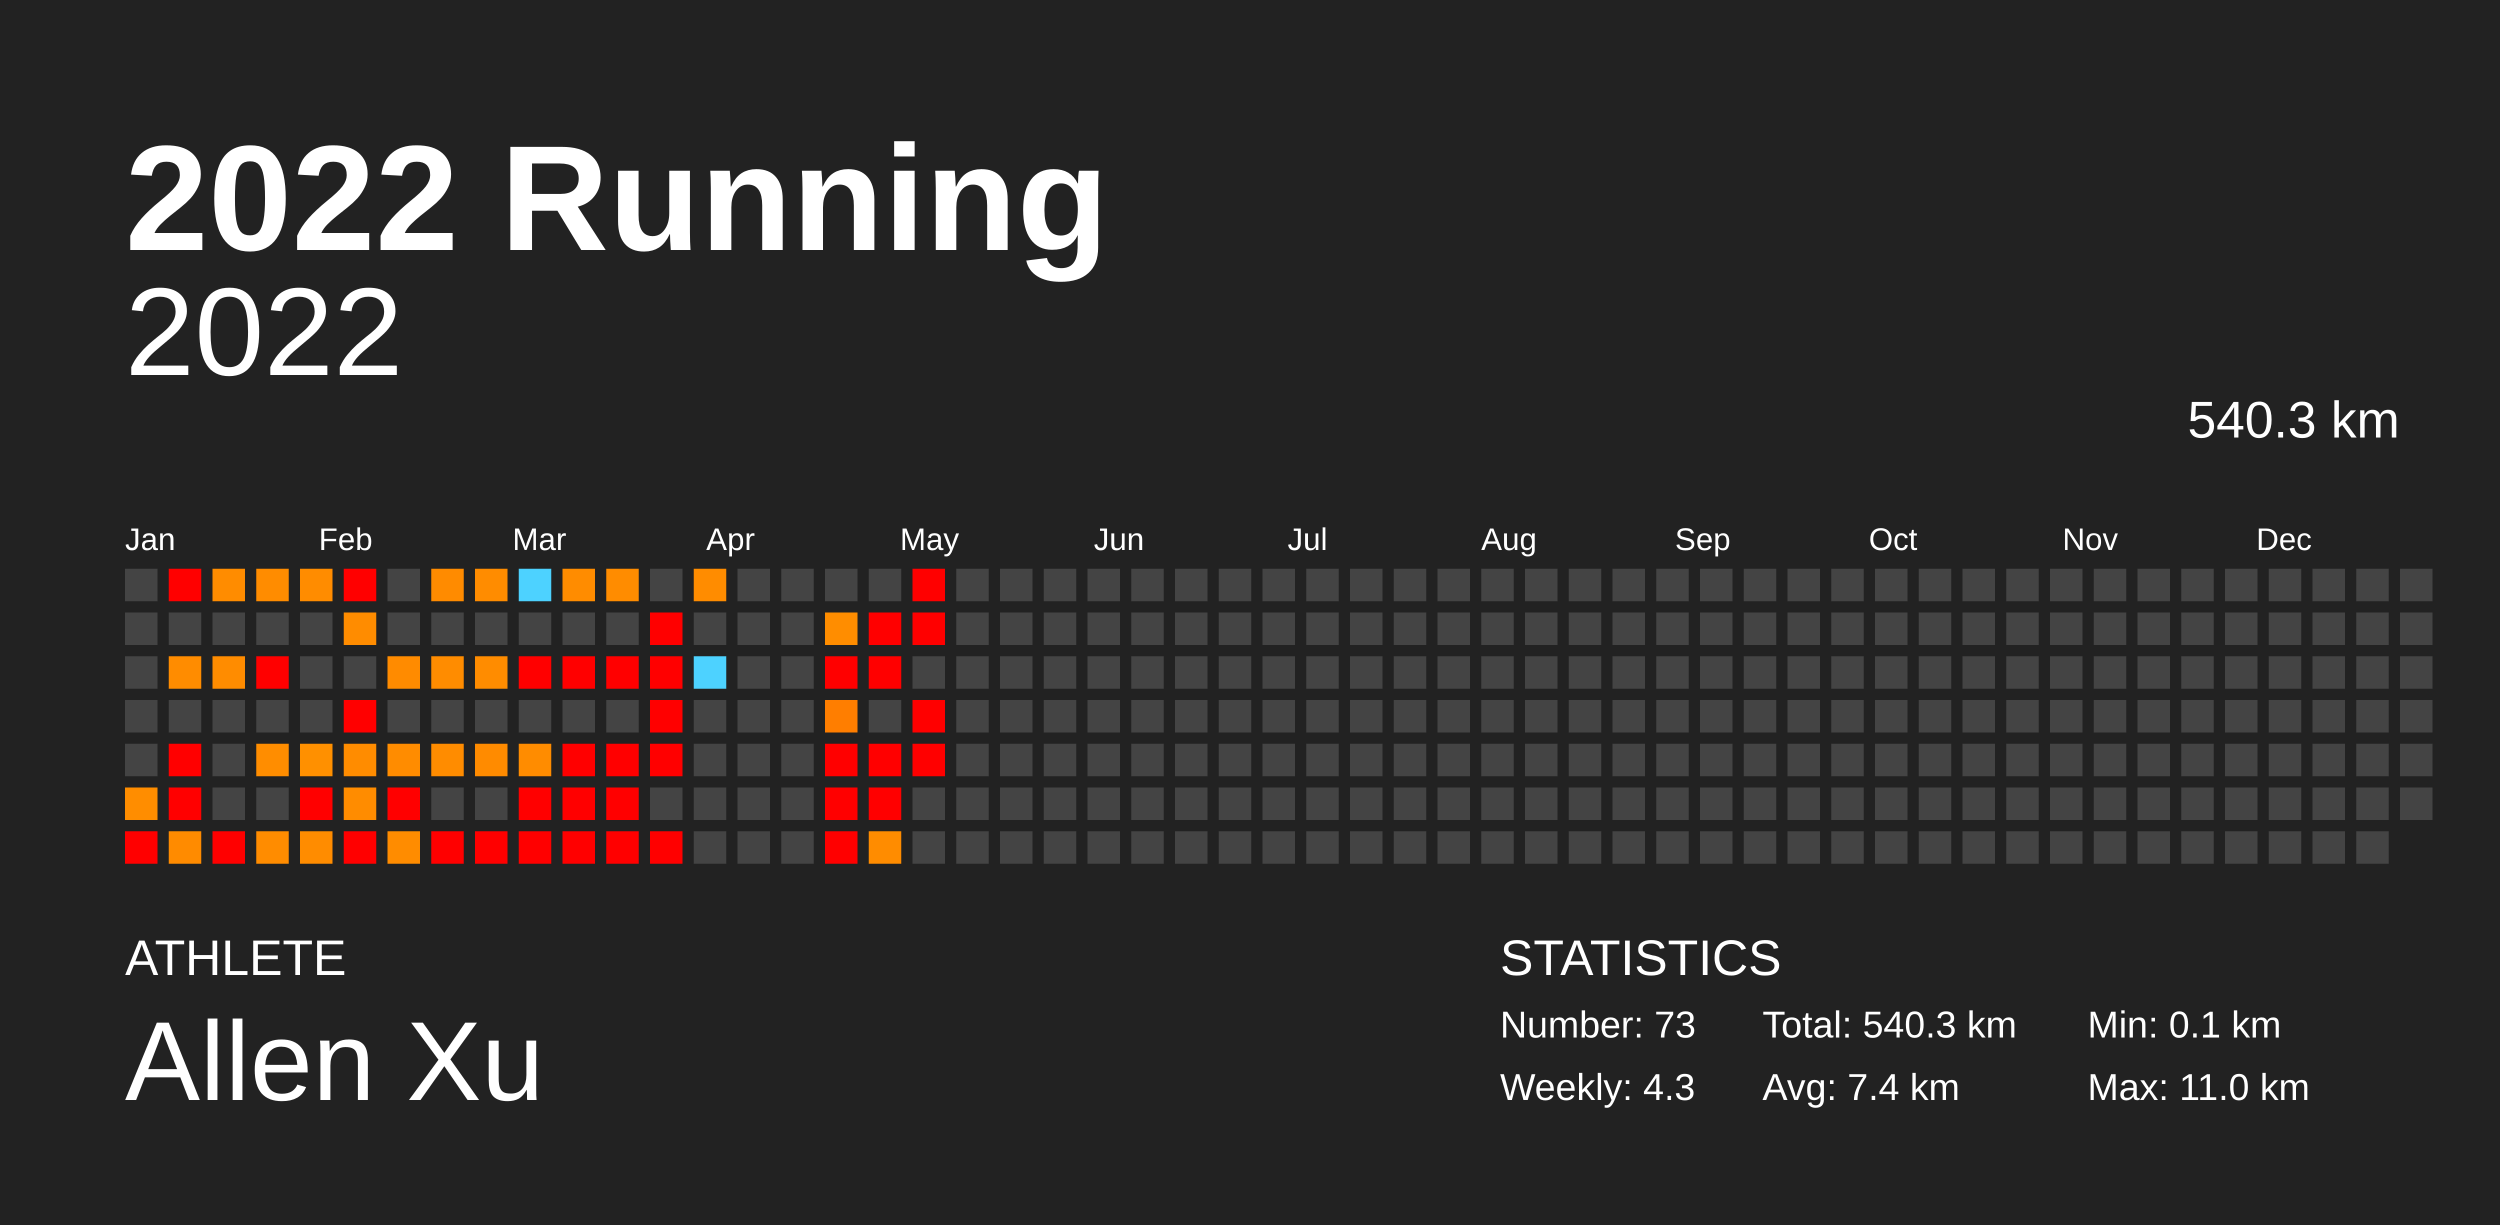
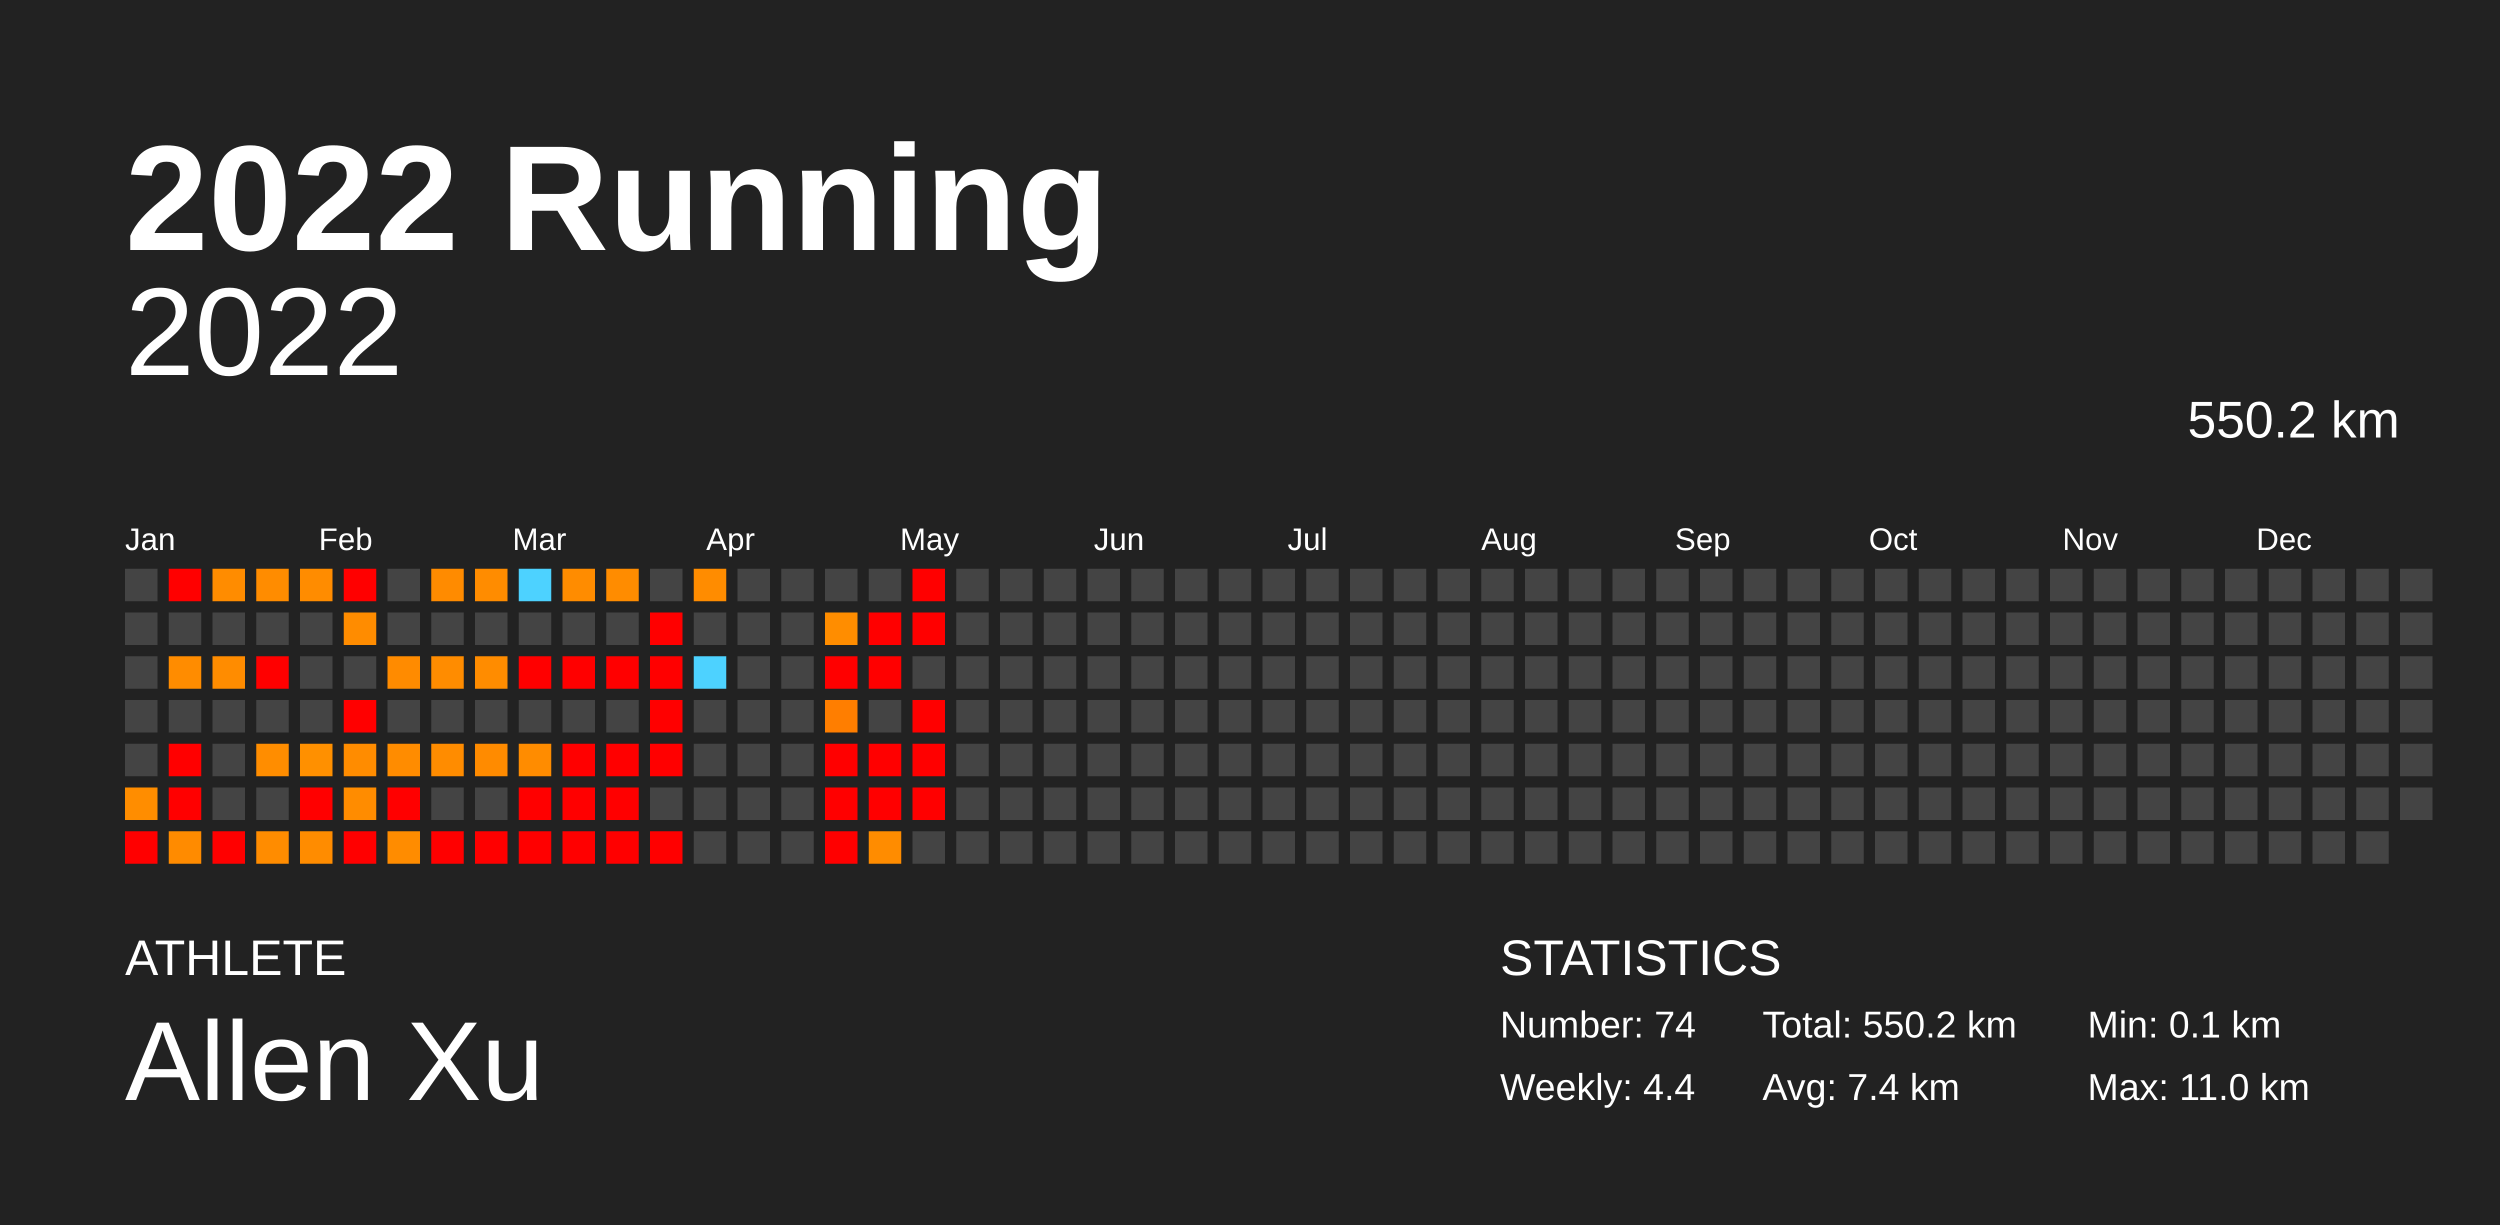
<svg xmlns="http://www.w3.org/2000/svg" baseProfile="full" height="98mm" version="1.1" viewBox="0,0,200,98" width="200mm">
  <defs />
  <rect fill="#222222" height="98" width="200" x="0" y="0" />
  <text fill="#FFFFFF" style="font-size:12px; font-family:Arial; font-weight:bold;" x="10" y="20">2022 Running</text>
  <text fill="#FFFFFF" style="font-size:4px; font-family:Arial" x="10" y="78">ATHLETE</text>
  <text fill="#FFFFFF" style="font-size:9px; font-family:Arial" x="10" y="88">Allen Xu</text>
  <text fill="#FFFFFF" style="font-size:4px; font-family:Arial" x="120" y="78">STATISTICS</text>
-   <text fill="#FFFFFF" style="font-size:3px; font-family:Arial" x="120" y="83">Number: 73</text>
-   <text fill="#FFFFFF" style="font-size:3px; font-family:Arial" x="120" y="88">Weekly: 4.3</text>
-   <text fill="#FFFFFF" style="font-size:3px; font-family:Arial" x="141" y="83">Total: 540.3 km</text>
+   <text fill="#FFFFFF" style="font-size:3px; font-family:Arial" x="120" y="83">Number: 74</text>
+   <text fill="#FFFFFF" style="font-size:3px; font-family:Arial" x="120" y="88">Weekly: 4.4</text>
+   <text fill="#FFFFFF" style="font-size:3px; font-family:Arial" x="141" y="83">Total: 550.2 km</text>
  <text fill="#FFFFFF" style="font-size:3px; font-family:Arial" x="141" y="88">Avg: 7.4 km</text>
  <text fill="#FFFFFF" style="font-size:3px; font-family:Arial" x="167" y="83">Min: 0.1 km</text>
  <text fill="#FFFFFF" style="font-size:3px; font-family:Arial" x="167" y="88">Max: 11.0 km</text>
  <text alignment-baseline="hanging" fill="#FFFFFF" style="font-size:10.0px; font-family:Arial;" x="10" y="30">2022</text>
-   <text alignment-baseline="hanging" fill="#FFFFFF" style="font-size:4.125px; font-family:Arial;" x="175" y="35">540.3 km</text>
+   <text alignment-baseline="hanging" fill="#FFFFFF" style="font-size:4.125px; font-family:Arial;" x="175" y="35">550.2 km</text>
  <text fill="#FFFFFF" style="font-size:2.5px; font-family:Arial" x="10.0" y="44">Jan</text>
  <text fill="#FFFFFF" style="font-size:2.5px; font-family:Arial" x="25.5" y="44">Feb</text>
  <text fill="#FFFFFF" style="font-size:2.5px; font-family:Arial" x="41.0" y="44">Mar</text>
  <text fill="#FFFFFF" style="font-size:2.5px; font-family:Arial" x="56.5" y="44">Apr</text>
  <text fill="#FFFFFF" style="font-size:2.5px; font-family:Arial" x="72.0" y="44">May</text>
  <text fill="#FFFFFF" style="font-size:2.5px; font-family:Arial" x="87.5" y="44">Jun</text>
  <text fill="#FFFFFF" style="font-size:2.5px; font-family:Arial" x="103.0" y="44">Jul</text>
  <text fill="#FFFFFF" style="font-size:2.5px; font-family:Arial" x="118.5" y="44">Aug</text>
  <text fill="#FFFFFF" style="font-size:2.5px; font-family:Arial" x="134.0" y="44">Sep</text>
  <text fill="#FFFFFF" style="font-size:2.5px; font-family:Arial" x="149.5" y="44">Oct</text>
  <text fill="#FFFFFF" style="font-size:2.5px; font-family:Arial" x="165.0" y="44">Nov</text>
  <text fill="#FFFFFF" style="font-size:2.5px; font-family:Arial" x="180.5" y="44">Dec</text>
  <rect fill="#444444" height="2.6" width="2.6" x="10.0" y="45.5" />
  <rect fill="#444444" height="2.6" width="2.6" x="10.0" y="49.0" />
  <rect fill="#444444" height="2.6" width="2.6" x="10.0" y="52.5" />
  <rect fill="#444444" height="2.6" width="2.6" x="10.0" y="56.0" />
  <rect fill="#444444" height="2.6" width="2.6" x="10.0" y="59.5" />
  <rect fill="#ff8d00" height="2.6" width="2.6" x="10.0" y="63.0" />
  <rect fill="red" height="2.6" width="2.6" x="10.0" y="66.5" />
  <rect fill="red" height="2.6" width="2.6" x="13.5" y="45.5" />
  <rect fill="#444444" height="2.6" width="2.6" x="13.5" y="49.0" />
  <rect fill="#ff8c00" height="2.6" width="2.6" x="13.5" y="52.5" />
  <rect fill="#444444" height="2.6" width="2.6" x="13.5" y="56.0" />
  <rect fill="red" height="2.6" width="2.6" x="13.5" y="59.5" />
  <rect fill="red" height="2.6" width="2.6" x="13.5" y="63.0" />
  <rect fill="#ff8b00" height="2.6" width="2.6" x="13.5" y="66.5" />
  <rect fill="#ff8c00" height="2.6" width="2.6" x="17.0" y="45.5" />
  <rect fill="#444444" height="2.6" width="2.6" x="17.0" y="49.0" />
  <rect fill="#ff8c00" height="2.6" width="2.6" x="17.0" y="52.5" />
  <rect fill="#444444" height="2.6" width="2.6" x="17.0" y="56.0" />
  <rect fill="#444444" height="2.6" width="2.6" x="17.0" y="59.5" />
  <rect fill="#444444" height="2.6" width="2.6" x="17.0" y="63.0" />
  <rect fill="red" height="2.6" width="2.6" x="17.0" y="66.5" />
  <rect fill="#ff8c00" height="2.6" width="2.6" x="20.5" y="45.5" />
  <rect fill="#444444" height="2.6" width="2.6" x="20.5" y="49.0" />
  <rect fill="red" height="2.6" width="2.6" x="20.5" y="52.5" />
  <rect fill="#444444" height="2.6" width="2.6" x="20.5" y="56.0" />
  <rect fill="#ff8d00" height="2.6" width="2.6" x="20.5" y="59.5" />
  <rect fill="#444444" height="2.6" width="2.6" x="20.5" y="63.0" />
  <rect fill="#ff8c00" height="2.6" width="2.6" x="20.5" y="66.5" />
  <rect fill="#ff8c00" height="2.6" width="2.6" x="24.0" y="45.5" />
  <rect fill="#444444" height="2.6" width="2.6" x="24.0" y="49.0" />
  <rect fill="#444444" height="2.6" width="2.6" x="24.0" y="52.5" />
  <rect fill="#444444" height="2.6" width="2.6" x="24.0" y="56.0" />
  <rect fill="#ff9000" height="2.6" width="2.6" x="24.0" y="59.5" />
  <rect fill="red" height="2.6" width="2.6" x="24.0" y="63.0" />
  <rect fill="#ff8c00" height="2.6" width="2.6" x="24.0" y="66.5" />
  <rect fill="red" height="2.6" width="2.6" x="27.5" y="45.5" />
  <rect fill="#ff8c00" height="2.6" width="2.6" x="27.5" y="49.0" />
  <rect fill="#444444" height="2.6" width="2.6" x="27.5" y="52.5" />
  <rect fill="red" height="2.6" width="2.6" x="27.5" y="56.0" />
  <rect fill="#ff8c00" height="2.6" width="2.6" x="27.5" y="59.5" />
  <rect fill="#ff8c00" height="2.6" width="2.6" x="27.5" y="63.0" />
  <rect fill="red" height="2.6" width="2.6" x="27.5" y="66.5" />
  <rect fill="#444444" height="2.6" width="2.6" x="31.0" y="45.5" />
  <rect fill="#444444" height="2.6" width="2.6" x="31.0" y="49.0" />
  <rect fill="#ff8b00" height="2.6" width="2.6" x="31.0" y="52.5" />
  <rect fill="#444444" height="2.6" width="2.6" x="31.0" y="56.0" />
  <rect fill="#ff8c00" height="2.6" width="2.6" x="31.0" y="59.5" />
  <rect fill="red" height="2.6" width="2.6" x="31.0" y="63.0" />
  <rect fill="#ff8c00" height="2.6" width="2.6" x="31.0" y="66.5" />
  <rect fill="#ff8b00" height="2.6" width="2.6" x="34.5" y="45.5" />
  <rect fill="#444444" height="2.6" width="2.6" x="34.5" y="49.0" />
  <rect fill="#ff8c00" height="2.6" width="2.6" x="34.5" y="52.5" />
  <rect fill="#444444" height="2.6" width="2.6" x="34.5" y="56.0" />
  <rect fill="#ff8c00" height="2.6" width="2.6" x="34.5" y="59.5" />
  <rect fill="#444444" height="2.6" width="2.6" x="34.5" y="63.0" />
  <rect fill="red" height="2.6" width="2.6" x="34.5" y="66.5" />
  <rect fill="#ff8c00" height="2.6" width="2.6" x="38.0" y="45.5" />
  <rect fill="#444444" height="2.6" width="2.6" x="38.0" y="49.0" />
  <rect fill="#ff8c00" height="2.6" width="2.6" x="38.0" y="52.5" />
  <rect fill="#444444" height="2.6" width="2.6" x="38.0" y="56.0" />
  <rect fill="#ff8b00" height="2.6" width="2.6" x="38.0" y="59.5" />
  <rect fill="#444444" height="2.6" width="2.6" x="38.0" y="63.0" />
  <rect fill="red" height="2.6" width="2.6" x="38.0" y="66.5" />
  <rect fill="#4dd2ff" height="2.6" width="2.6" x="41.5" y="45.5" />
  <rect fill="#444444" height="2.6" width="2.6" x="41.5" y="49.0" />
  <rect fill="red" height="2.6" width="2.6" x="41.5" y="52.5" />
  <rect fill="#444444" height="2.6" width="2.6" x="41.5" y="56.0" />
  <rect fill="#ff8c00" height="2.6" width="2.6" x="41.5" y="59.5" />
  <rect fill="red" height="2.6" width="2.6" x="41.5" y="63.0" />
  <rect fill="red" height="2.6" width="2.6" x="41.5" y="66.5" />
  <rect fill="#ff8c00" height="2.6" width="2.6" x="45.0" y="45.5" />
  <rect fill="#444444" height="2.6" width="2.6" x="45.0" y="49.0" />
  <rect fill="red" height="2.6" width="2.6" x="45.0" y="52.5" />
  <rect fill="#444444" height="2.6" width="2.6" x="45.0" y="56.0" />
  <rect fill="red" height="2.6" width="2.6" x="45.0" y="59.5" />
  <rect fill="red" height="2.6" width="2.6" x="45.0" y="63.0" />
  <rect fill="red" height="2.6" width="2.6" x="45.0" y="66.5" />
  <rect fill="#ff8c00" height="2.6" width="2.6" x="48.5" y="45.5" />
  <rect fill="#444444" height="2.6" width="2.6" x="48.5" y="49.0" />
  <rect fill="red" height="2.6" width="2.6" x="48.5" y="52.5" />
  <rect fill="#444444" height="2.6" width="2.6" x="48.5" y="56.0" />
  <rect fill="red" height="2.6" width="2.6" x="48.5" y="59.5" />
  <rect fill="red" height="2.6" width="2.6" x="48.5" y="63.0" />
  <rect fill="red" height="2.6" width="2.6" x="48.5" y="66.5" />
  <rect fill="#444444" height="2.6" width="2.6" x="52.0" y="45.5" />
  <rect fill="red" height="2.6" width="2.6" x="52.0" y="49.0" />
  <rect fill="red" height="2.6" width="2.6" x="52.0" y="52.5" />
  <rect fill="red" height="2.6" width="2.6" x="52.0" y="56.0" />
  <rect fill="red" height="2.6" width="2.6" x="52.0" y="59.5" />
  <rect fill="#444444" height="2.6" width="2.6" x="52.0" y="63.0" />
  <rect fill="red" height="2.6" width="2.6" x="52.0" y="66.5" />
  <rect fill="#ff8c00" height="2.6" width="2.6" x="55.5" y="45.5" />
  <rect fill="#444444" height="2.6" width="2.6" x="55.5" y="49.0" />
  <rect fill="#4dd2ff" height="2.6" width="2.6" x="55.5" y="52.5" />
  <rect fill="#444444" height="2.6" width="2.6" x="55.5" y="56.0" />
  <rect fill="#444444" height="2.6" width="2.6" x="55.5" y="59.5" />
  <rect fill="#444444" height="2.6" width="2.6" x="55.5" y="63.0" />
  <rect fill="#444444" height="2.6" width="2.6" x="55.5" y="66.5" />
  <rect fill="#444444" height="2.6" width="2.6" x="59.0" y="45.5" />
  <rect fill="#444444" height="2.6" width="2.6" x="59.0" y="49.0" />
  <rect fill="#444444" height="2.6" width="2.6" x="59.0" y="52.5" />
  <rect fill="#444444" height="2.6" width="2.6" x="59.0" y="56.0" />
  <rect fill="#444444" height="2.6" width="2.6" x="59.0" y="59.5" />
  <rect fill="#444444" height="2.6" width="2.6" x="59.0" y="63.0" />
  <rect fill="#444444" height="2.6" width="2.6" x="59.0" y="66.5" />
  <rect fill="#444444" height="2.6" width="2.6" x="62.5" y="45.5" />
  <rect fill="#444444" height="2.6" width="2.6" x="62.5" y="49.0" />
  <rect fill="#444444" height="2.6" width="2.6" x="62.5" y="52.5" />
  <rect fill="#444444" height="2.6" width="2.6" x="62.5" y="56.0" />
  <rect fill="#444444" height="2.6" width="2.6" x="62.5" y="59.5" />
  <rect fill="#444444" height="2.6" width="2.6" x="62.5" y="63.0" />
  <rect fill="#444444" height="2.6" width="2.6" x="62.5" y="66.5" />
  <rect fill="#444444" height="2.6" width="2.6" x="66.0" y="45.5" />
  <rect fill="#ff8d00" height="2.6" width="2.6" x="66.0" y="49.0" />
  <rect fill="red" height="2.6" width="2.6" x="66.0" y="52.5" />
  <rect fill="#ff7e00" height="2.6" width="2.6" x="66.0" y="56.0" />
  <rect fill="red" height="2.6" width="2.6" x="66.0" y="59.5" />
  <rect fill="red" height="2.6" width="2.6" x="66.0" y="63.0" />
  <rect fill="red" height="2.6" width="2.6" x="66.0" y="66.5" />
  <rect fill="#444444" height="2.6" width="2.6" x="69.5" y="45.5" />
  <rect fill="red" height="2.6" width="2.6" x="69.5" y="49.0" />
  <rect fill="red" height="2.6" width="2.6" x="69.5" y="52.5" />
  <rect fill="#444444" height="2.6" width="2.6" x="69.5" y="56.0" />
  <rect fill="red" height="2.6" width="2.6" x="69.5" y="59.5" />
  <rect fill="red" height="2.6" width="2.6" x="69.5" y="63.0" />
  <rect fill="#ff8c00" height="2.6" width="2.6" x="69.5" y="66.5" />
  <rect fill="red" height="2.6" width="2.6" x="73.0" y="45.5" />
  <rect fill="red" height="2.6" width="2.6" x="73.0" y="49.0" />
  <rect fill="#444444" height="2.6" width="2.6" x="73.0" y="52.5" />
  <rect fill="red" height="2.6" width="2.6" x="73.0" y="56.0" />
  <rect fill="red" height="2.6" width="2.6" x="73.0" y="59.5" />
-   <rect fill="#444444" height="2.6" width="2.6" x="73.0" y="63.0" />
+   <rect fill="red" height="2.6" width="2.6" x="73.0" y="63.0" />
  <rect fill="#444444" height="2.6" width="2.6" x="73.0" y="66.5" />
  <rect fill="#444444" height="2.6" width="2.6" x="76.5" y="45.5" />
  <rect fill="#444444" height="2.6" width="2.6" x="76.5" y="49.0" />
  <rect fill="#444444" height="2.6" width="2.6" x="76.5" y="52.5" />
  <rect fill="#444444" height="2.6" width="2.6" x="76.5" y="56.0" />
  <rect fill="#444444" height="2.6" width="2.6" x="76.5" y="59.5" />
  <rect fill="#444444" height="2.6" width="2.6" x="76.5" y="63.0" />
  <rect fill="#444444" height="2.6" width="2.6" x="76.5" y="66.5" />
  <rect fill="#444444" height="2.6" width="2.6" x="80.0" y="45.5" />
  <rect fill="#444444" height="2.6" width="2.6" x="80.0" y="49.0" />
  <rect fill="#444444" height="2.6" width="2.6" x="80.0" y="52.5" />
  <rect fill="#444444" height="2.6" width="2.6" x="80.0" y="56.0" />
  <rect fill="#444444" height="2.6" width="2.6" x="80.0" y="59.5" />
  <rect fill="#444444" height="2.6" width="2.6" x="80.0" y="63.0" />
  <rect fill="#444444" height="2.6" width="2.6" x="80.0" y="66.5" />
  <rect fill="#444444" height="2.6" width="2.6" x="83.5" y="45.5" />
  <rect fill="#444444" height="2.6" width="2.6" x="83.5" y="49.0" />
  <rect fill="#444444" height="2.6" width="2.6" x="83.5" y="52.5" />
  <rect fill="#444444" height="2.6" width="2.6" x="83.5" y="56.0" />
  <rect fill="#444444" height="2.6" width="2.6" x="83.5" y="59.5" />
  <rect fill="#444444" height="2.6" width="2.6" x="83.5" y="63.0" />
  <rect fill="#444444" height="2.6" width="2.6" x="83.5" y="66.5" />
  <rect fill="#444444" height="2.6" width="2.6" x="87.0" y="45.5" />
  <rect fill="#444444" height="2.6" width="2.6" x="87.0" y="49.0" />
  <rect fill="#444444" height="2.6" width="2.6" x="87.0" y="52.5" />
  <rect fill="#444444" height="2.6" width="2.6" x="87.0" y="56.0" />
  <rect fill="#444444" height="2.6" width="2.6" x="87.0" y="59.5" />
  <rect fill="#444444" height="2.6" width="2.6" x="87.0" y="63.0" />
  <rect fill="#444444" height="2.6" width="2.6" x="87.0" y="66.5" />
  <rect fill="#444444" height="2.6" width="2.6" x="90.5" y="45.5" />
  <rect fill="#444444" height="2.6" width="2.6" x="90.5" y="49.0" />
  <rect fill="#444444" height="2.6" width="2.6" x="90.5" y="52.5" />
  <rect fill="#444444" height="2.6" width="2.6" x="90.5" y="56.0" />
  <rect fill="#444444" height="2.6" width="2.6" x="90.5" y="59.5" />
  <rect fill="#444444" height="2.6" width="2.6" x="90.5" y="63.0" />
  <rect fill="#444444" height="2.6" width="2.6" x="90.5" y="66.5" />
  <rect fill="#444444" height="2.6" width="2.6" x="94.0" y="45.5" />
  <rect fill="#444444" height="2.6" width="2.6" x="94.0" y="49.0" />
  <rect fill="#444444" height="2.6" width="2.6" x="94.0" y="52.5" />
  <rect fill="#444444" height="2.6" width="2.6" x="94.0" y="56.0" />
  <rect fill="#444444" height="2.6" width="2.6" x="94.0" y="59.5" />
  <rect fill="#444444" height="2.6" width="2.6" x="94.0" y="63.0" />
  <rect fill="#444444" height="2.6" width="2.6" x="94.0" y="66.5" />
  <rect fill="#444444" height="2.6" width="2.6" x="97.5" y="45.5" />
  <rect fill="#444444" height="2.6" width="2.6" x="97.5" y="49.0" />
  <rect fill="#444444" height="2.6" width="2.6" x="97.5" y="52.5" />
  <rect fill="#444444" height="2.6" width="2.6" x="97.5" y="56.0" />
  <rect fill="#444444" height="2.6" width="2.6" x="97.5" y="59.5" />
  <rect fill="#444444" height="2.6" width="2.6" x="97.5" y="63.0" />
  <rect fill="#444444" height="2.6" width="2.6" x="97.5" y="66.5" />
  <rect fill="#444444" height="2.6" width="2.6" x="101.0" y="45.5" />
  <rect fill="#444444" height="2.6" width="2.6" x="101.0" y="49.0" />
  <rect fill="#444444" height="2.6" width="2.6" x="101.0" y="52.5" />
  <rect fill="#444444" height="2.6" width="2.6" x="101.0" y="56.0" />
  <rect fill="#444444" height="2.6" width="2.6" x="101.0" y="59.5" />
  <rect fill="#444444" height="2.6" width="2.6" x="101.0" y="63.0" />
  <rect fill="#444444" height="2.6" width="2.6" x="101.0" y="66.5" />
  <rect fill="#444444" height="2.6" width="2.6" x="104.5" y="45.5" />
  <rect fill="#444444" height="2.6" width="2.6" x="104.5" y="49.0" />
  <rect fill="#444444" height="2.6" width="2.6" x="104.5" y="52.5" />
  <rect fill="#444444" height="2.6" width="2.6" x="104.5" y="56.0" />
  <rect fill="#444444" height="2.6" width="2.6" x="104.5" y="59.5" />
  <rect fill="#444444" height="2.6" width="2.6" x="104.5" y="63.0" />
  <rect fill="#444444" height="2.6" width="2.6" x="104.5" y="66.5" />
  <rect fill="#444444" height="2.6" width="2.6" x="108.0" y="45.5" />
  <rect fill="#444444" height="2.6" width="2.6" x="108.0" y="49.0" />
  <rect fill="#444444" height="2.6" width="2.6" x="108.0" y="52.5" />
  <rect fill="#444444" height="2.6" width="2.6" x="108.0" y="56.0" />
  <rect fill="#444444" height="2.6" width="2.6" x="108.0" y="59.5" />
  <rect fill="#444444" height="2.6" width="2.6" x="108.0" y="63.0" />
  <rect fill="#444444" height="2.6" width="2.6" x="108.0" y="66.5" />
  <rect fill="#444444" height="2.6" width="2.6" x="111.5" y="45.5" />
  <rect fill="#444444" height="2.6" width="2.6" x="111.5" y="49.0" />
  <rect fill="#444444" height="2.6" width="2.6" x="111.5" y="52.5" />
  <rect fill="#444444" height="2.6" width="2.6" x="111.5" y="56.0" />
  <rect fill="#444444" height="2.6" width="2.6" x="111.5" y="59.5" />
  <rect fill="#444444" height="2.6" width="2.6" x="111.5" y="63.0" />
  <rect fill="#444444" height="2.6" width="2.6" x="111.5" y="66.5" />
  <rect fill="#444444" height="2.6" width="2.6" x="115.0" y="45.5" />
  <rect fill="#444444" height="2.6" width="2.6" x="115.0" y="49.0" />
  <rect fill="#444444" height="2.6" width="2.6" x="115.0" y="52.5" />
  <rect fill="#444444" height="2.6" width="2.6" x="115.0" y="56.0" />
  <rect fill="#444444" height="2.6" width="2.6" x="115.0" y="59.5" />
  <rect fill="#444444" height="2.6" width="2.6" x="115.0" y="63.0" />
  <rect fill="#444444" height="2.6" width="2.6" x="115.0" y="66.5" />
  <rect fill="#444444" height="2.6" width="2.6" x="118.5" y="45.5" />
  <rect fill="#444444" height="2.6" width="2.6" x="118.5" y="49.0" />
  <rect fill="#444444" height="2.6" width="2.6" x="118.5" y="52.5" />
  <rect fill="#444444" height="2.6" width="2.6" x="118.5" y="56.0" />
  <rect fill="#444444" height="2.6" width="2.6" x="118.5" y="59.5" />
  <rect fill="#444444" height="2.6" width="2.6" x="118.5" y="63.0" />
  <rect fill="#444444" height="2.6" width="2.6" x="118.5" y="66.5" />
  <rect fill="#444444" height="2.6" width="2.6" x="122.0" y="45.5" />
  <rect fill="#444444" height="2.6" width="2.6" x="122.0" y="49.0" />
  <rect fill="#444444" height="2.6" width="2.6" x="122.0" y="52.5" />
  <rect fill="#444444" height="2.6" width="2.6" x="122.0" y="56.0" />
  <rect fill="#444444" height="2.6" width="2.6" x="122.0" y="59.5" />
  <rect fill="#444444" height="2.6" width="2.6" x="122.0" y="63.0" />
  <rect fill="#444444" height="2.6" width="2.6" x="122.0" y="66.5" />
  <rect fill="#444444" height="2.6" width="2.6" x="125.5" y="45.5" />
  <rect fill="#444444" height="2.6" width="2.6" x="125.5" y="49.0" />
  <rect fill="#444444" height="2.6" width="2.6" x="125.5" y="52.5" />
  <rect fill="#444444" height="2.6" width="2.6" x="125.5" y="56.0" />
  <rect fill="#444444" height="2.6" width="2.6" x="125.5" y="59.5" />
  <rect fill="#444444" height="2.6" width="2.6" x="125.5" y="63.0" />
  <rect fill="#444444" height="2.6" width="2.6" x="125.5" y="66.5" />
  <rect fill="#444444" height="2.6" width="2.6" x="129.0" y="45.5" />
  <rect fill="#444444" height="2.6" width="2.6" x="129.0" y="49.0" />
  <rect fill="#444444" height="2.6" width="2.6" x="129.0" y="52.5" />
  <rect fill="#444444" height="2.6" width="2.6" x="129.0" y="56.0" />
  <rect fill="#444444" height="2.6" width="2.6" x="129.0" y="59.5" />
  <rect fill="#444444" height="2.6" width="2.6" x="129.0" y="63.0" />
  <rect fill="#444444" height="2.6" width="2.6" x="129.0" y="66.5" />
  <rect fill="#444444" height="2.6" width="2.6" x="132.5" y="45.5" />
  <rect fill="#444444" height="2.6" width="2.6" x="132.5" y="49.0" />
  <rect fill="#444444" height="2.6" width="2.6" x="132.5" y="52.5" />
  <rect fill="#444444" height="2.6" width="2.6" x="132.5" y="56.0" />
  <rect fill="#444444" height="2.6" width="2.6" x="132.5" y="59.5" />
  <rect fill="#444444" height="2.6" width="2.6" x="132.5" y="63.0" />
  <rect fill="#444444" height="2.6" width="2.6" x="132.5" y="66.5" />
  <rect fill="#444444" height="2.6" width="2.6" x="136.0" y="45.5" />
  <rect fill="#444444" height="2.6" width="2.6" x="136.0" y="49.0" />
  <rect fill="#444444" height="2.6" width="2.6" x="136.0" y="52.5" />
  <rect fill="#444444" height="2.6" width="2.6" x="136.0" y="56.0" />
  <rect fill="#444444" height="2.6" width="2.6" x="136.0" y="59.5" />
  <rect fill="#444444" height="2.6" width="2.6" x="136.0" y="63.0" />
  <rect fill="#444444" height="2.6" width="2.6" x="136.0" y="66.5" />
  <rect fill="#444444" height="2.6" width="2.6" x="139.5" y="45.5" />
  <rect fill="#444444" height="2.6" width="2.6" x="139.5" y="49.0" />
  <rect fill="#444444" height="2.6" width="2.6" x="139.5" y="52.5" />
  <rect fill="#444444" height="2.6" width="2.6" x="139.5" y="56.0" />
  <rect fill="#444444" height="2.6" width="2.6" x="139.5" y="59.5" />
  <rect fill="#444444" height="2.6" width="2.6" x="139.5" y="63.0" />
  <rect fill="#444444" height="2.6" width="2.6" x="139.5" y="66.5" />
  <rect fill="#444444" height="2.6" width="2.6" x="143.0" y="45.5" />
  <rect fill="#444444" height="2.6" width="2.6" x="143.0" y="49.0" />
  <rect fill="#444444" height="2.6" width="2.6" x="143.0" y="52.5" />
  <rect fill="#444444" height="2.6" width="2.6" x="143.0" y="56.0" />
  <rect fill="#444444" height="2.6" width="2.6" x="143.0" y="59.5" />
  <rect fill="#444444" height="2.6" width="2.6" x="143.0" y="63.0" />
  <rect fill="#444444" height="2.6" width="2.6" x="143.0" y="66.5" />
  <rect fill="#444444" height="2.6" width="2.6" x="146.5" y="45.5" />
  <rect fill="#444444" height="2.6" width="2.6" x="146.5" y="49.0" />
  <rect fill="#444444" height="2.6" width="2.6" x="146.5" y="52.5" />
  <rect fill="#444444" height="2.6" width="2.6" x="146.5" y="56.0" />
  <rect fill="#444444" height="2.6" width="2.6" x="146.5" y="59.5" />
  <rect fill="#444444" height="2.6" width="2.6" x="146.5" y="63.0" />
  <rect fill="#444444" height="2.6" width="2.6" x="146.5" y="66.5" />
  <rect fill="#444444" height="2.6" width="2.6" x="150.0" y="45.5" />
  <rect fill="#444444" height="2.6" width="2.6" x="150.0" y="49.0" />
  <rect fill="#444444" height="2.6" width="2.6" x="150.0" y="52.5" />
  <rect fill="#444444" height="2.6" width="2.6" x="150.0" y="56.0" />
  <rect fill="#444444" height="2.6" width="2.6" x="150.0" y="59.5" />
  <rect fill="#444444" height="2.6" width="2.6" x="150.0" y="63.0" />
  <rect fill="#444444" height="2.6" width="2.6" x="150.0" y="66.5" />
  <rect fill="#444444" height="2.6" width="2.6" x="153.5" y="45.5" />
  <rect fill="#444444" height="2.6" width="2.6" x="153.5" y="49.0" />
  <rect fill="#444444" height="2.6" width="2.6" x="153.5" y="52.5" />
  <rect fill="#444444" height="2.6" width="2.6" x="153.5" y="56.0" />
  <rect fill="#444444" height="2.6" width="2.6" x="153.5" y="59.5" />
  <rect fill="#444444" height="2.6" width="2.6" x="153.5" y="63.0" />
  <rect fill="#444444" height="2.6" width="2.6" x="153.5" y="66.5" />
  <rect fill="#444444" height="2.6" width="2.6" x="157.0" y="45.5" />
  <rect fill="#444444" height="2.6" width="2.6" x="157.0" y="49.0" />
  <rect fill="#444444" height="2.6" width="2.6" x="157.0" y="52.5" />
  <rect fill="#444444" height="2.6" width="2.6" x="157.0" y="56.0" />
  <rect fill="#444444" height="2.6" width="2.6" x="157.0" y="59.5" />
  <rect fill="#444444" height="2.6" width="2.6" x="157.0" y="63.0" />
  <rect fill="#444444" height="2.6" width="2.6" x="157.0" y="66.5" />
  <rect fill="#444444" height="2.6" width="2.6" x="160.5" y="45.5" />
  <rect fill="#444444" height="2.6" width="2.6" x="160.5" y="49.0" />
  <rect fill="#444444" height="2.6" width="2.6" x="160.5" y="52.5" />
  <rect fill="#444444" height="2.6" width="2.6" x="160.5" y="56.0" />
  <rect fill="#444444" height="2.6" width="2.6" x="160.5" y="59.5" />
  <rect fill="#444444" height="2.6" width="2.6" x="160.5" y="63.0" />
  <rect fill="#444444" height="2.6" width="2.6" x="160.5" y="66.5" />
  <rect fill="#444444" height="2.6" width="2.6" x="164.0" y="45.5" />
  <rect fill="#444444" height="2.6" width="2.6" x="164.0" y="49.0" />
  <rect fill="#444444" height="2.6" width="2.6" x="164.0" y="52.5" />
  <rect fill="#444444" height="2.6" width="2.6" x="164.0" y="56.0" />
  <rect fill="#444444" height="2.6" width="2.6" x="164.0" y="59.5" />
  <rect fill="#444444" height="2.6" width="2.6" x="164.0" y="63.0" />
  <rect fill="#444444" height="2.6" width="2.6" x="164.0" y="66.5" />
  <rect fill="#444444" height="2.6" width="2.6" x="167.5" y="45.5" />
  <rect fill="#444444" height="2.6" width="2.6" x="167.5" y="49.0" />
  <rect fill="#444444" height="2.6" width="2.6" x="167.5" y="52.5" />
  <rect fill="#444444" height="2.6" width="2.6" x="167.5" y="56.0" />
  <rect fill="#444444" height="2.6" width="2.6" x="167.5" y="59.5" />
  <rect fill="#444444" height="2.6" width="2.6" x="167.5" y="63.0" />
  <rect fill="#444444" height="2.6" width="2.6" x="167.5" y="66.5" />
  <rect fill="#444444" height="2.6" width="2.6" x="171.0" y="45.5" />
  <rect fill="#444444" height="2.6" width="2.6" x="171.0" y="49.0" />
  <rect fill="#444444" height="2.6" width="2.6" x="171.0" y="52.5" />
  <rect fill="#444444" height="2.6" width="2.6" x="171.0" y="56.0" />
  <rect fill="#444444" height="2.6" width="2.6" x="171.0" y="59.5" />
  <rect fill="#444444" height="2.6" width="2.6" x="171.0" y="63.0" />
  <rect fill="#444444" height="2.6" width="2.6" x="171.0" y="66.5" />
  <rect fill="#444444" height="2.6" width="2.6" x="174.5" y="45.5" />
  <rect fill="#444444" height="2.6" width="2.6" x="174.5" y="49.0" />
  <rect fill="#444444" height="2.6" width="2.6" x="174.5" y="52.5" />
  <rect fill="#444444" height="2.6" width="2.6" x="174.5" y="56.0" />
  <rect fill="#444444" height="2.6" width="2.6" x="174.5" y="59.5" />
  <rect fill="#444444" height="2.6" width="2.6" x="174.5" y="63.0" />
  <rect fill="#444444" height="2.6" width="2.6" x="174.5" y="66.5" />
  <rect fill="#444444" height="2.6" width="2.6" x="178.0" y="45.5" />
  <rect fill="#444444" height="2.6" width="2.6" x="178.0" y="49.0" />
  <rect fill="#444444" height="2.6" width="2.6" x="178.0" y="52.5" />
  <rect fill="#444444" height="2.6" width="2.6" x="178.0" y="56.0" />
  <rect fill="#444444" height="2.6" width="2.6" x="178.0" y="59.5" />
  <rect fill="#444444" height="2.6" width="2.6" x="178.0" y="63.0" />
  <rect fill="#444444" height="2.6" width="2.6" x="178.0" y="66.5" />
  <rect fill="#444444" height="2.6" width="2.6" x="181.5" y="45.5" />
  <rect fill="#444444" height="2.6" width="2.6" x="181.5" y="49.0" />
  <rect fill="#444444" height="2.6" width="2.6" x="181.5" y="52.5" />
  <rect fill="#444444" height="2.6" width="2.6" x="181.5" y="56.0" />
  <rect fill="#444444" height="2.6" width="2.6" x="181.5" y="59.5" />
  <rect fill="#444444" height="2.6" width="2.6" x="181.5" y="63.0" />
  <rect fill="#444444" height="2.6" width="2.6" x="181.5" y="66.5" />
  <rect fill="#444444" height="2.6" width="2.6" x="185.0" y="45.5" />
  <rect fill="#444444" height="2.6" width="2.6" x="185.0" y="49.0" />
  <rect fill="#444444" height="2.6" width="2.6" x="185.0" y="52.5" />
  <rect fill="#444444" height="2.6" width="2.6" x="185.0" y="56.0" />
  <rect fill="#444444" height="2.6" width="2.6" x="185.0" y="59.5" />
  <rect fill="#444444" height="2.6" width="2.6" x="185.0" y="63.0" />
  <rect fill="#444444" height="2.6" width="2.6" x="185.0" y="66.5" />
  <rect fill="#444444" height="2.6" width="2.6" x="188.5" y="45.5" />
  <rect fill="#444444" height="2.6" width="2.6" x="188.5" y="49.0" />
  <rect fill="#444444" height="2.6" width="2.6" x="188.5" y="52.5" />
  <rect fill="#444444" height="2.6" width="2.6" x="188.5" y="56.0" />
  <rect fill="#444444" height="2.6" width="2.6" x="188.5" y="59.5" />
  <rect fill="#444444" height="2.6" width="2.6" x="188.5" y="63.0" />
  <rect fill="#444444" height="2.6" width="2.6" x="188.5" y="66.5" />
  <rect fill="#444444" height="2.6" width="2.6" x="192.0" y="45.5" />
  <rect fill="#444444" height="2.6" width="2.6" x="192.0" y="49.0" />
  <rect fill="#444444" height="2.6" width="2.6" x="192.0" y="52.5" />
  <rect fill="#444444" height="2.6" width="2.6" x="192.0" y="56.0" />
  <rect fill="#444444" height="2.6" width="2.6" x="192.0" y="59.5" />
  <rect fill="#444444" height="2.6" width="2.6" x="192.0" y="63.0" />
</svg>
